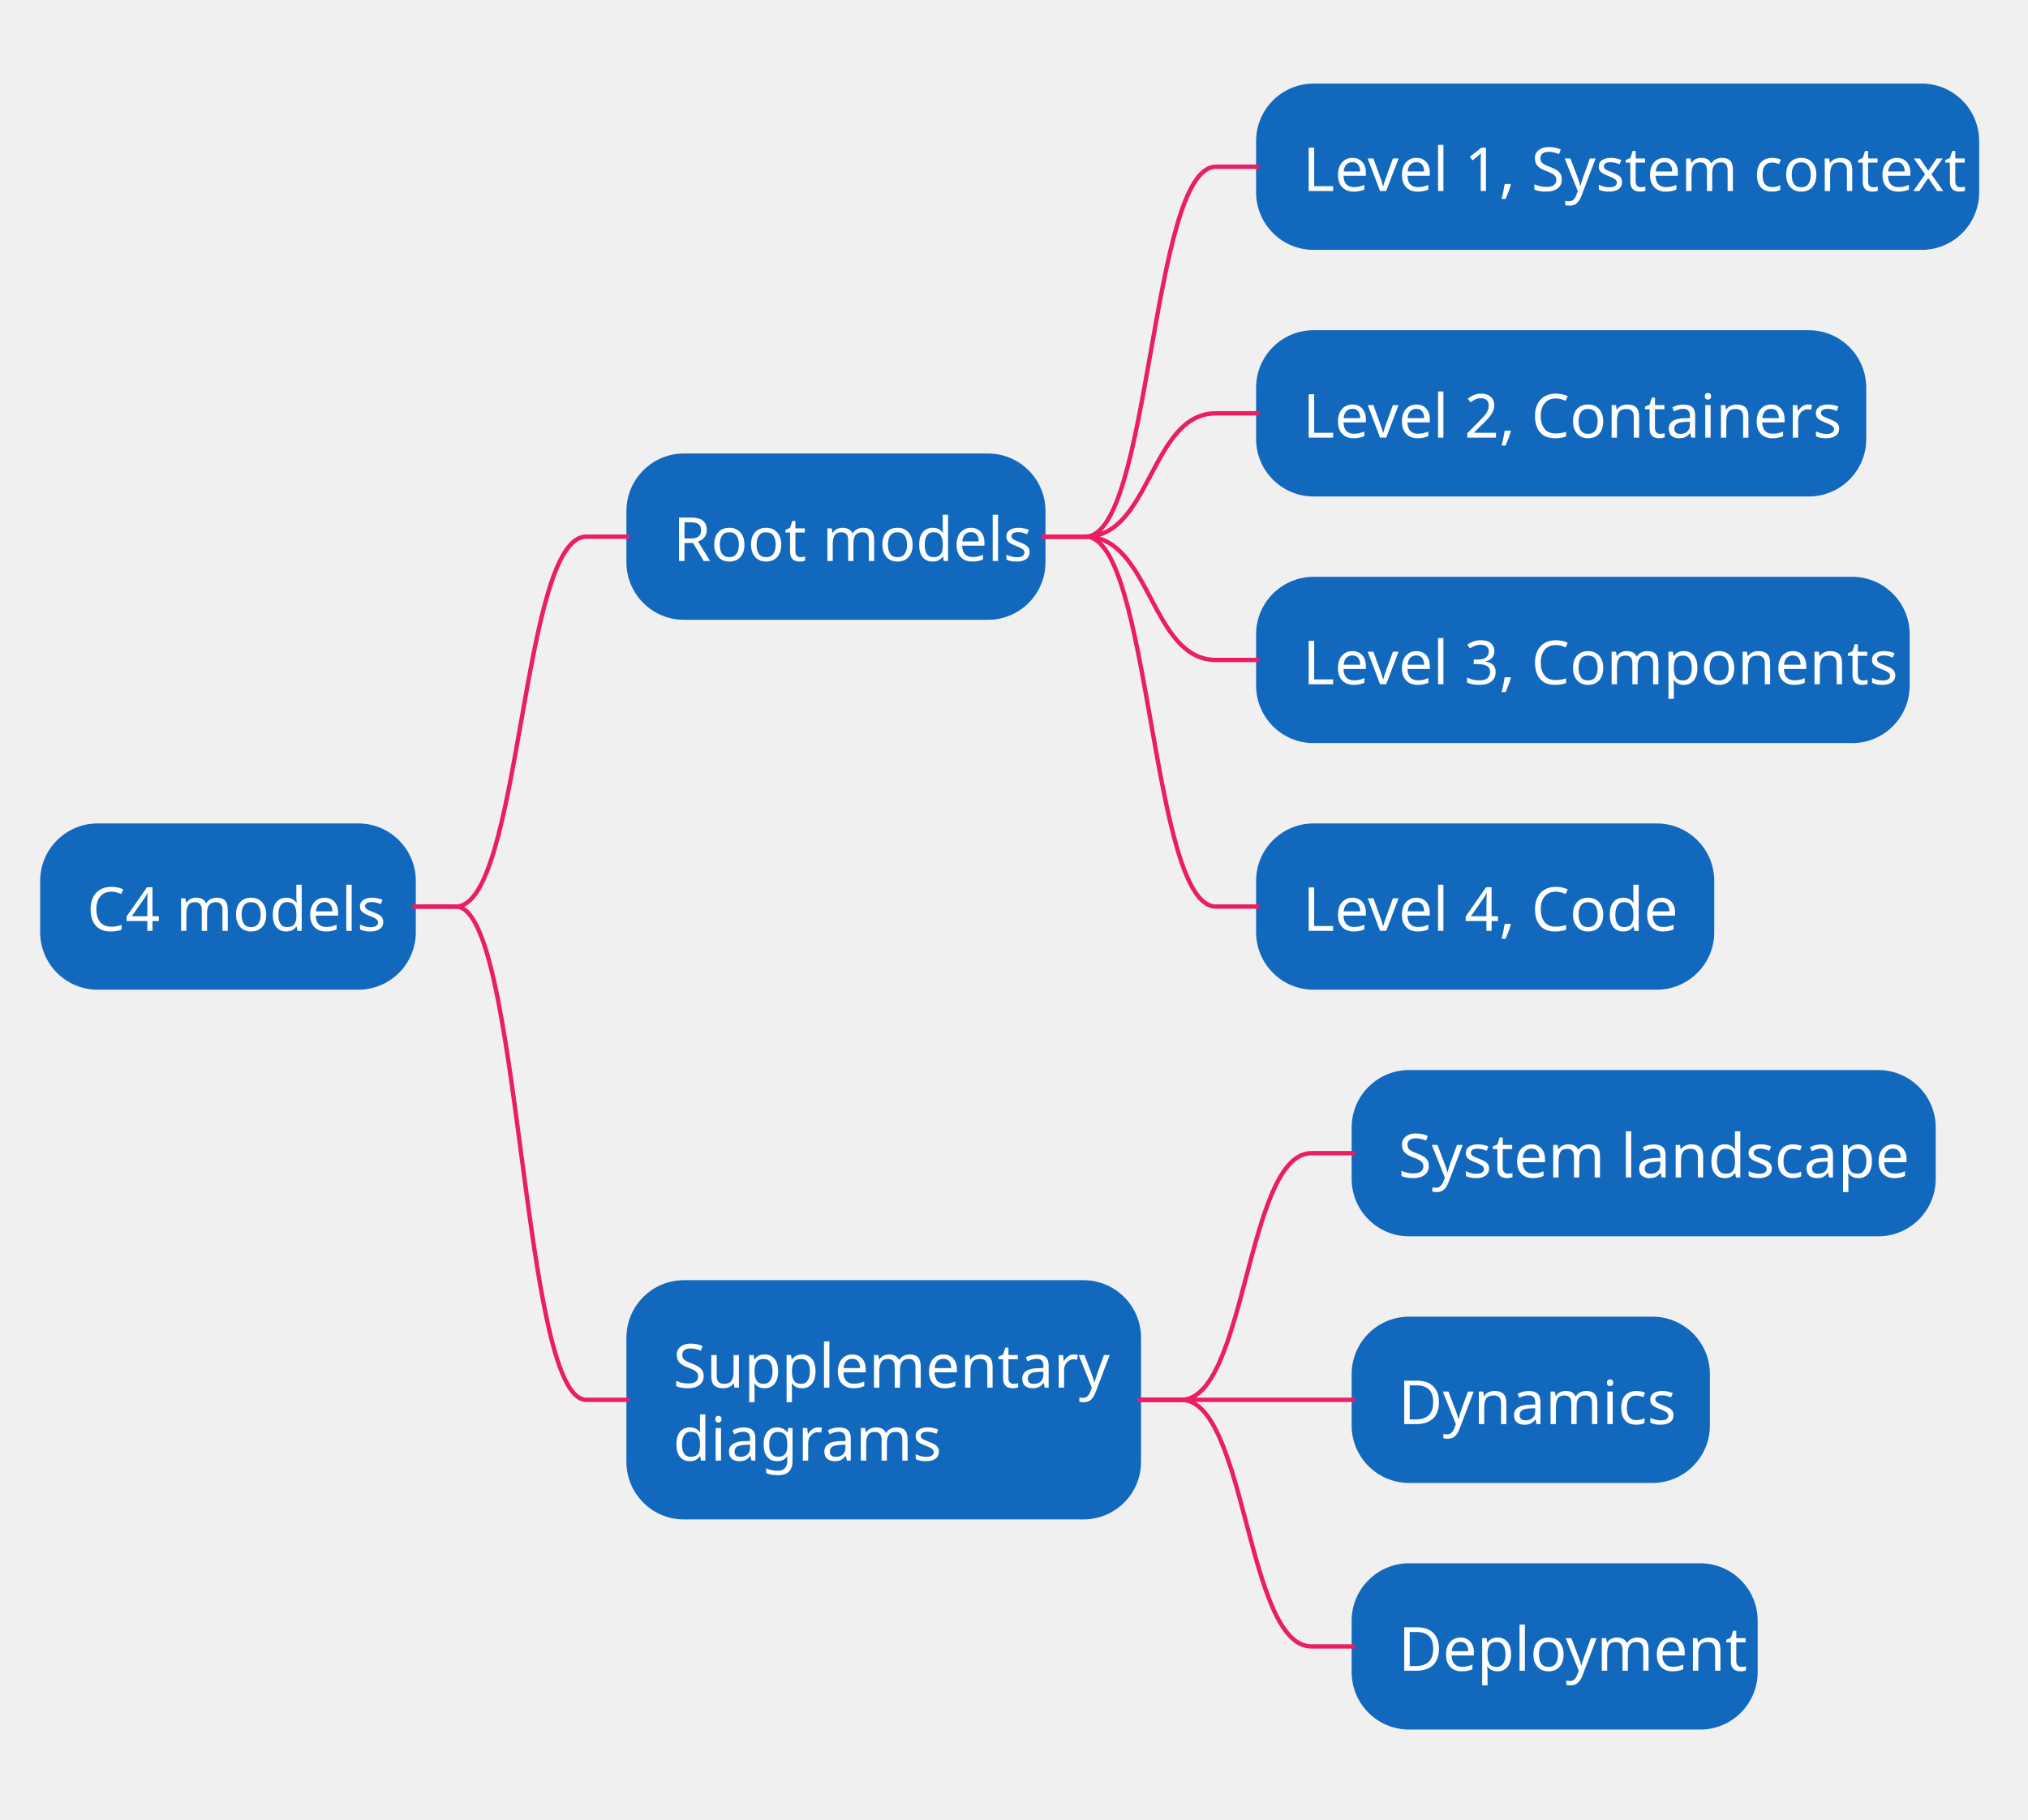
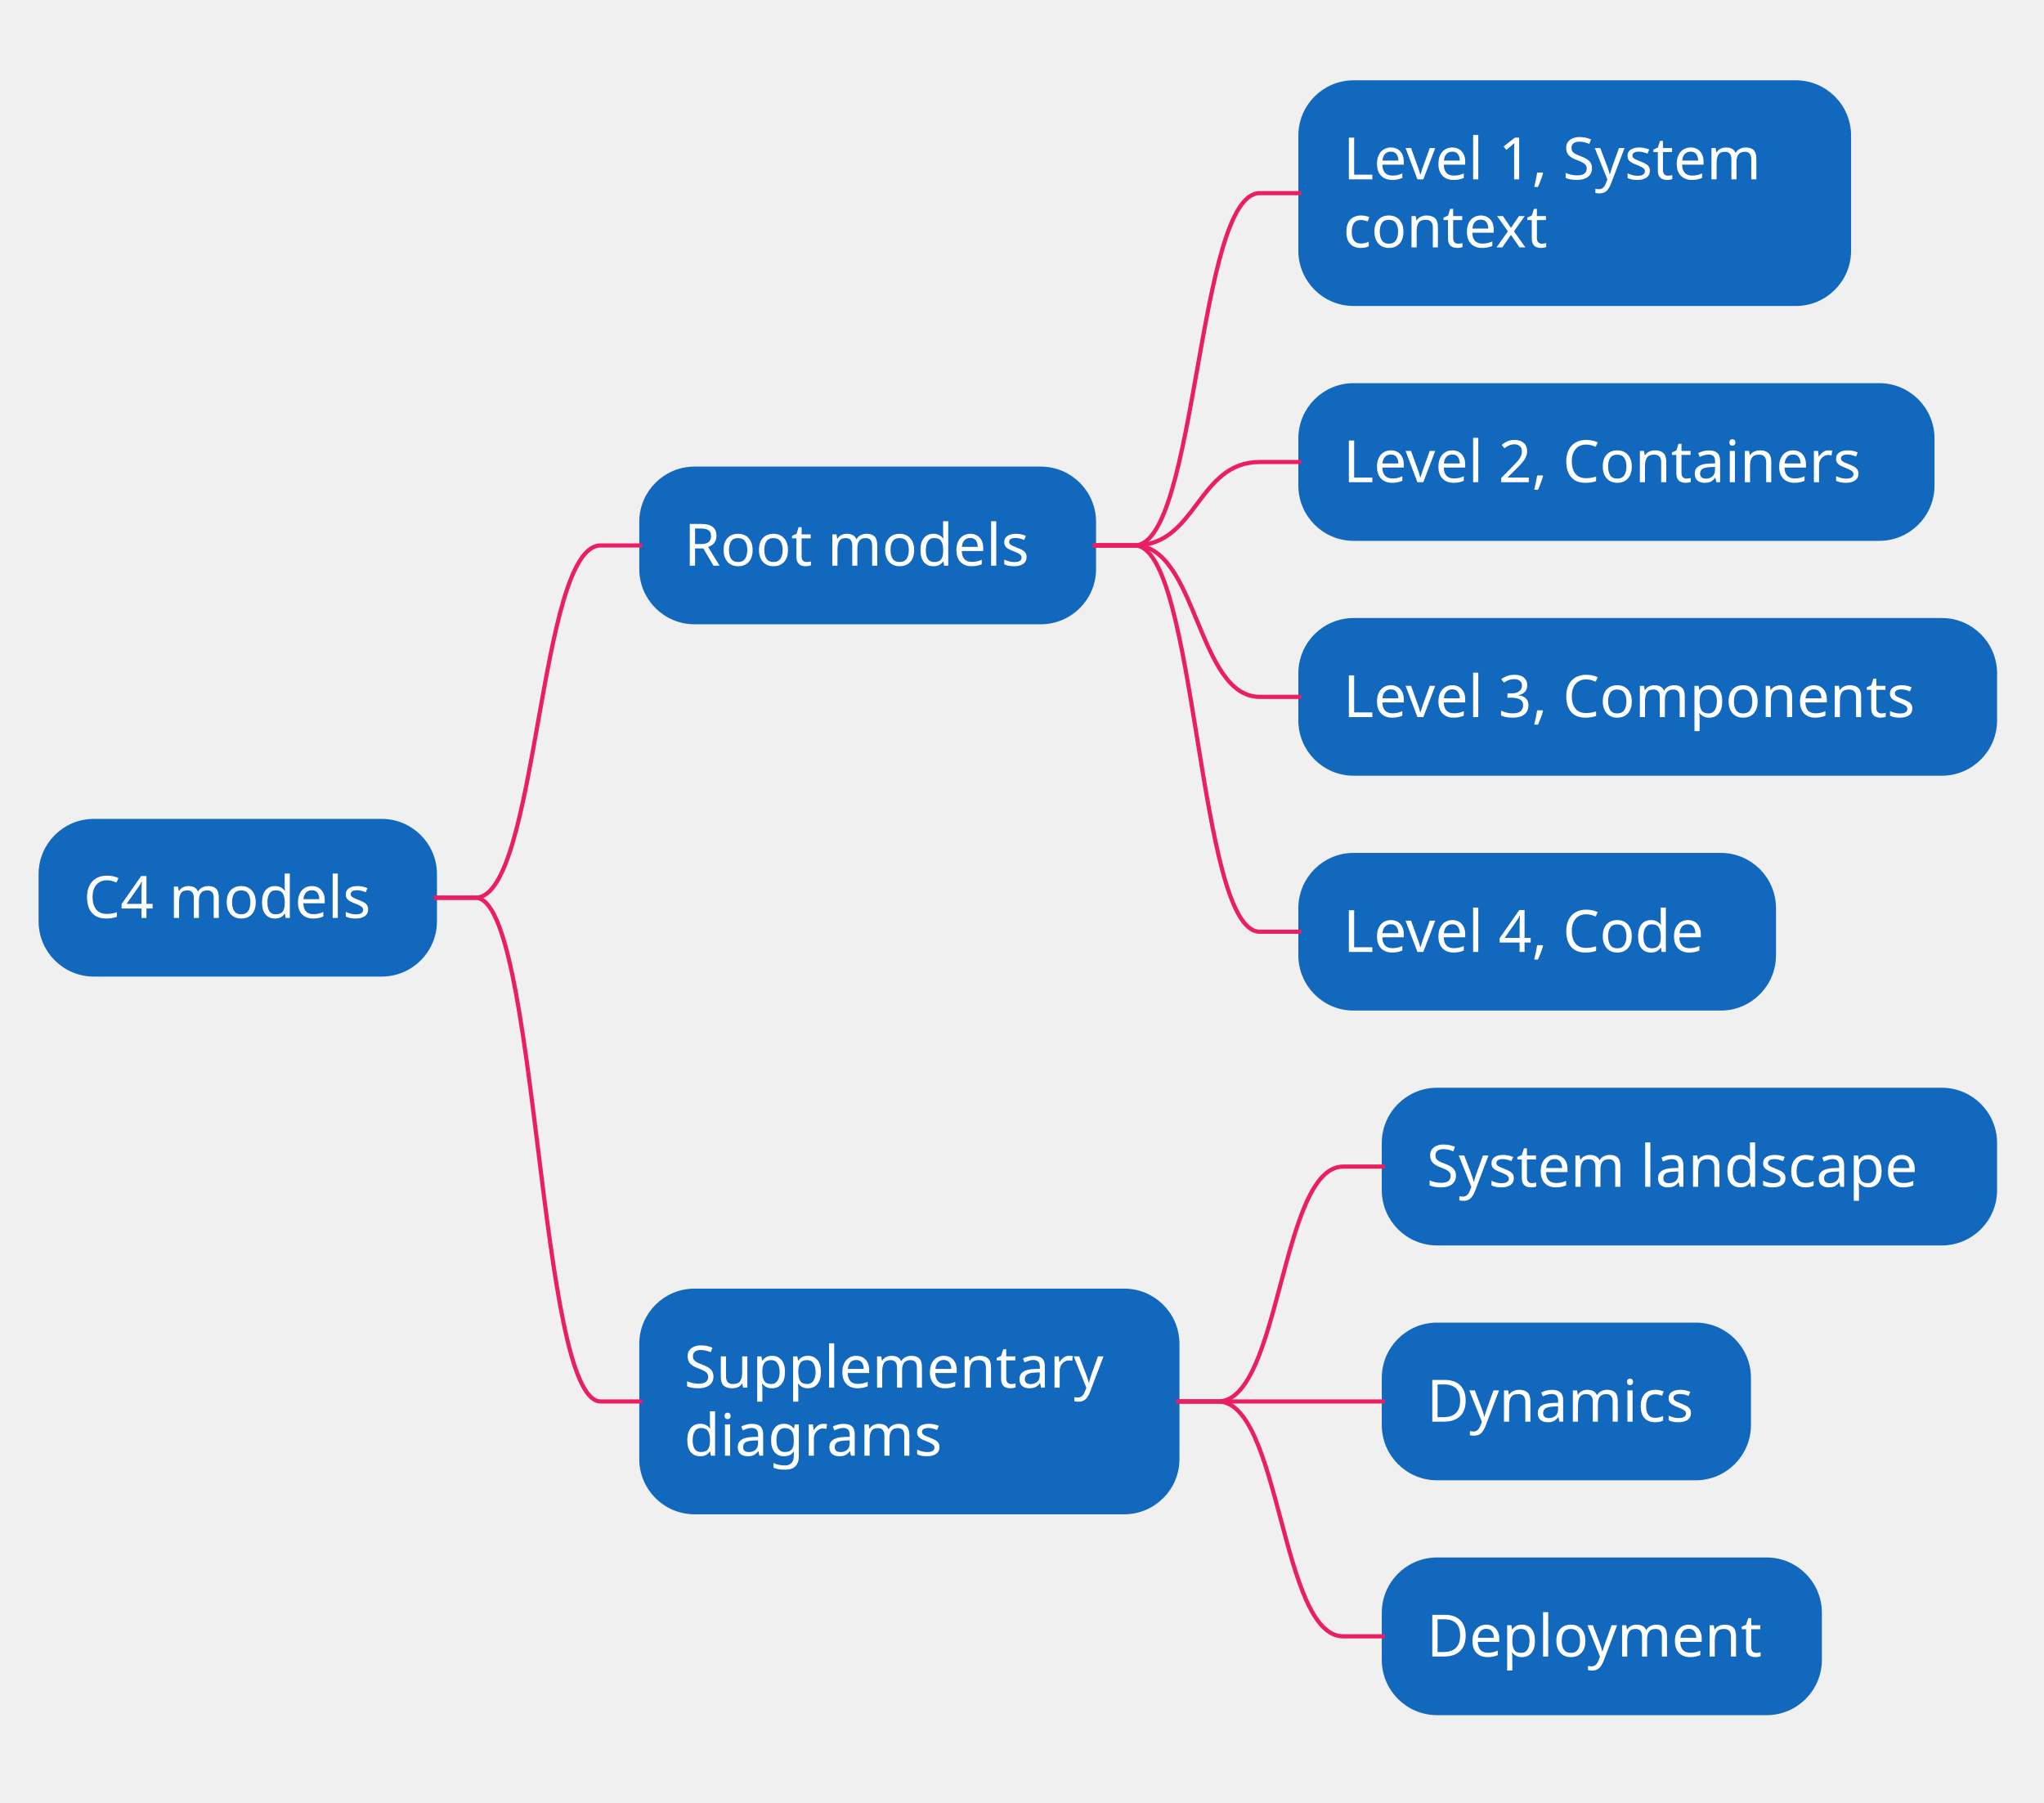
- <svg xmlns="http://www.w3.org/2000/svg" contentStyleType="text/css" height="419px" preserveAspectRatio="none" style="width:467px;height:419px;background:#FFFFFF;" version="1.1" viewBox="0 0 467 419" width="467px" zoomAndPan="magnify">
+ <svg xmlns="http://www.w3.org/2000/svg" contentStyleType="text/css" height="432px" preserveAspectRatio="none" style="width:490px;height:432px;background:#FFFFFF;" version="1.1" viewBox="0 0 490 432" width="490px" zoomAndPan="magnify">
  <defs />
  <g>
-     <rect fill="#1168BD" height="36.8" rx="12.5" ry="12.5" style="stroke:#1168BD;stroke-width:1.5;" width="85" x="10" y="190.4" />
-     <text fill="#FFFFFF" font-family="sans-serif" font-size="14" lengthAdjust="spacing" textLength="65" x="20" y="214.4">C4 models</text>
-     <rect fill="#1168BD" height="36.8" rx="12.5" ry="12.5" style="stroke:#1168BD;stroke-width:1.5;" width="95" x="145" y="105.2" />
-     <text fill="#FFFFFF" font-family="sans-serif" font-size="14" lengthAdjust="spacing" textLength="75" x="155" y="129.2">Root models</text>
-     <rect fill="#1168BD" height="36.8" rx="12.5" ry="12.5" style="stroke:#1168BD;stroke-width:1.5;" width="165" x="290" y="20" />
-     <text fill="#FFFFFF" font-family="sans-serif" font-size="14" lengthAdjust="spacing" textLength="145" x="300" y="44">Level 1, System context</text>
-     <path d="M240,123.6 L250,123.6 C265,123.6 265,38.4 280,38.4 L290,38.4 " fill="none" style="stroke:#E91E63;stroke-width:1.0;" />
-     <rect fill="#1168BD" height="36.8" rx="12.5" ry="12.5" style="stroke:#1168BD;stroke-width:1.5;" width="139" x="290" y="76.8" />
-     <text fill="#FFFFFF" font-family="sans-serif" font-size="14" lengthAdjust="spacing" textLength="119" x="300" y="100.8">Level 2, Containers</text>
-     <path d="M240,123.6 L250,123.6 C265,123.6 265,95.2 280,95.2 L290,95.2 " fill="none" style="stroke:#E91E63;stroke-width:1.0;" />
-     <rect fill="#1168BD" height="36.8" rx="12.5" ry="12.5" style="stroke:#1168BD;stroke-width:1.5;" width="149" x="290" y="133.6" />
-     <text fill="#FFFFFF" font-family="sans-serif" font-size="14" lengthAdjust="spacing" textLength="129" x="300" y="157.6">Level 3, Components</text>
-     <path d="M240,123.6 L250,123.6 C265,123.6 265,152 280,152 L290,152 " fill="none" style="stroke:#E91E63;stroke-width:1.0;" />
-     <rect fill="#1168BD" height="36.8" rx="12.5" ry="12.5" style="stroke:#1168BD;stroke-width:1.5;" width="104" x="290" y="190.4" />
-     <text fill="#FFFFFF" font-family="sans-serif" font-size="14" lengthAdjust="spacing" textLength="84" x="300" y="214.4">Level 4, Code</text>
-     <path d="M240,123.6 L250,123.6 C265,123.6 265,208.8 280,208.8 L290,208.8 " fill="none" style="stroke:#E91E63;stroke-width:1.0;" />
-     <path d="M95,208.8 L105,208.8 C120,208.8 120,123.6 135,123.6 L145,123.6 " fill="none" style="stroke:#E91E63;stroke-width:1.0;" />
-     <rect fill="#1168BD" height="53.6" rx="12.5" ry="12.5" style="stroke:#1168BD;stroke-width:1.5;" width="117" x="145" y="295.6" />
-     <text fill="#FFFFFF" font-family="sans-serif" font-size="14" lengthAdjust="spacing" textLength="93" x="155" y="319.6">Supplementary</text>
-     <text fill="#FFFFFF" font-family="sans-serif" font-size="14" lengthAdjust="spacing" textLength="58" x="155" y="336.399">diagrams</text>
-     <rect fill="#1168BD" height="36.8" rx="12.5" ry="12.5" style="stroke:#1168BD;stroke-width:1.5;" width="133" x="312" y="247.2" />
-     <text fill="#FFFFFF" font-family="sans-serif" font-size="14" lengthAdjust="spacing" textLength="113" x="322" y="271.2">System landscape</text>
-     <path d="M262,322.4 L272,322.4 C287,322.4 287,265.6 302,265.6 L312,265.6 " fill="none" style="stroke:#E91E63;stroke-width:1.0;" />
-     <rect fill="#1168BD" height="36.8" rx="12.5" ry="12.5" style="stroke:#1168BD;stroke-width:1.5;" width="81" x="312" y="304" />
-     <text fill="#FFFFFF" font-family="sans-serif" font-size="14" lengthAdjust="spacing" textLength="61" x="322" y="328">Dynamics</text>
-     <path d="M262,322.4 L272,322.4 C287,322.4 287,322.4 302,322.4 L312,322.4 " fill="none" style="stroke:#E91E63;stroke-width:1.0;" />
-     <rect fill="#1168BD" height="36.8" rx="12.5" ry="12.5" style="stroke:#1168BD;stroke-width:1.5;" width="92" x="312" y="360.8" />
-     <text fill="#FFFFFF" font-family="sans-serif" font-size="14" lengthAdjust="spacing" textLength="72" x="322" y="384.8">Deployment</text>
-     <path d="M262,322.4 L272,322.4 C287,322.4 287,379.2 302,379.2 L312,379.2 " fill="none" style="stroke:#E91E63;stroke-width:1.0;" />
-     <path d="M95,208.8 L105,208.8 C120,208.8 120,322.4 135,322.4 L145,322.4 " fill="none" style="stroke:#E91E63;stroke-width:1.0;" />
+     <rect fill="#1168BD" height="36.297" rx="12.5" ry="12.5" style="stroke:#1168BD;stroke-width:1.5;" width="94" x="10" y="197.039" />
+     <text fill="#FFFFFF" font-family="sans-serif" font-size="14" lengthAdjust="spacing" textLength="74" x="20" y="220.034">C4 models</text>
+     <rect fill="#1168BD" height="36.297" rx="12.5" ry="12.5" style="stroke:#1168BD;stroke-width:1.5;" width="108" x="154" y="112.594" />
+     <text fill="#FFFFFF" font-family="sans-serif" font-size="14" lengthAdjust="spacing" textLength="88" x="164" y="135.589">Root models</text>
+     <rect fill="#1168BD" height="52.594" rx="12.5" ry="12.5" style="stroke:#1168BD;stroke-width:1.5;" width="131" x="312" y="20" />
+     <text fill="#FFFFFF" font-family="sans-serif" font-size="14" lengthAdjust="spacing" textLength="107" x="322" y="42.995">Level 1, System</text>
+     <text fill="#FFFFFF" font-family="sans-serif" font-size="14" lengthAdjust="spacing" textLength="52" x="322" y="59.292">context</text>
+     <path d="M262,130.742 L272,130.742 C287,130.742 287,46.297 302,46.297 L312,46.297 " fill="none" style="stroke:#E91E63;stroke-width:1.0;" />
+     <rect fill="#1168BD" height="36.297" rx="12.5" ry="12.5" style="stroke:#1168BD;stroke-width:1.5;" width="151" x="312" y="92.594" />
+     <text fill="#FFFFFF" font-family="sans-serif" font-size="14" lengthAdjust="spacing" textLength="131" x="322" y="115.589">Level 2, Containers</text>
+     <path d="M262,130.742 L272,130.742 C287,130.742 287,110.742 302,110.742 L312,110.742 " fill="none" style="stroke:#E91E63;stroke-width:1.0;" />
+     <rect fill="#1168BD" height="36.297" rx="12.5" ry="12.5" style="stroke:#1168BD;stroke-width:1.5;" width="166" x="312" y="148.891" />
+     <text fill="#FFFFFF" font-family="sans-serif" font-size="14" lengthAdjust="spacing" textLength="146" x="322" y="171.886">Level 3, Components</text>
+     <path d="M262,130.742 L272,130.742 C287,130.742 287,167.039 302,167.039 L312,167.039 " fill="none" style="stroke:#E91E63;stroke-width:1.0;" />
+     <rect fill="#1168BD" height="36.297" rx="12.5" ry="12.5" style="stroke:#1168BD;stroke-width:1.5;" width="113" x="312" y="205.188" />
+     <text fill="#FFFFFF" font-family="sans-serif" font-size="14" lengthAdjust="spacing" textLength="93" x="322" y="228.183">Level 4, Code</text>
+     <path d="M262,130.742 L272,130.742 C287,130.742 287,223.336 302,223.336 L312,223.336 " fill="none" style="stroke:#E91E63;stroke-width:1.0;" />
+     <path d="M104,215.188 L114,215.188 C129,215.188 129,130.742 144,130.742 L154,130.742 " fill="none" style="stroke:#E91E63;stroke-width:1.0;" />
+     <rect fill="#1168BD" height="52.594" rx="12.5" ry="12.5" style="stroke:#1168BD;stroke-width:1.5;" width="128" x="154" y="309.633" />
+     <text fill="#FFFFFF" font-family="sans-serif" font-size="14" lengthAdjust="spacing" textLength="104" x="164" y="332.628">Supplementary</text>
+     <text fill="#FFFFFF" font-family="sans-serif" font-size="14" lengthAdjust="spacing" textLength="63" x="164" y="348.925">diagrams</text>
+     <rect fill="#1168BD" height="36.297" rx="12.5" ry="12.5" style="stroke:#1168BD;stroke-width:1.5;" width="146" x="332" y="261.484" />
+     <text fill="#FFFFFF" font-family="sans-serif" font-size="14" lengthAdjust="spacing" textLength="126" x="342" y="284.479">System landscape</text>
+     <path d="M282,335.93 L292,335.93 C307,335.93 307,279.633 322,279.633 L332,279.633 " fill="none" style="stroke:#E91E63;stroke-width:1.0;" />
+     <rect fill="#1168BD" height="36.297" rx="12.5" ry="12.5" style="stroke:#1168BD;stroke-width:1.5;" width="87" x="332" y="317.781" />
+     <text fill="#FFFFFF" font-family="sans-serif" font-size="14" lengthAdjust="spacing" textLength="67" x="342" y="340.776">Dynamics</text>
+     <path d="M282,335.93 L292,335.93 C307,335.93 307,335.93 322,335.93 L332,335.93 " fill="none" style="stroke:#E91E63;stroke-width:1.0;" />
+     <rect fill="#1168BD" height="36.297" rx="12.5" ry="12.5" style="stroke:#1168BD;stroke-width:1.5;" width="104" x="332" y="374.078" />
+     <text fill="#FFFFFF" font-family="sans-serif" font-size="14" lengthAdjust="spacing" textLength="84" x="342" y="397.073">Deployment</text>
+     <path d="M282,335.93 L292,335.93 C307,335.93 307,392.227 322,392.227 L332,392.227 " fill="none" style="stroke:#E91E63;stroke-width:1.0;" />
+     <path d="M104,215.188 L114,215.188 C129,215.188 129,335.93 144,335.93 L154,335.93 " fill="none" style="stroke:#E91E63;stroke-width:1.0;" />
  </g>
</svg>
